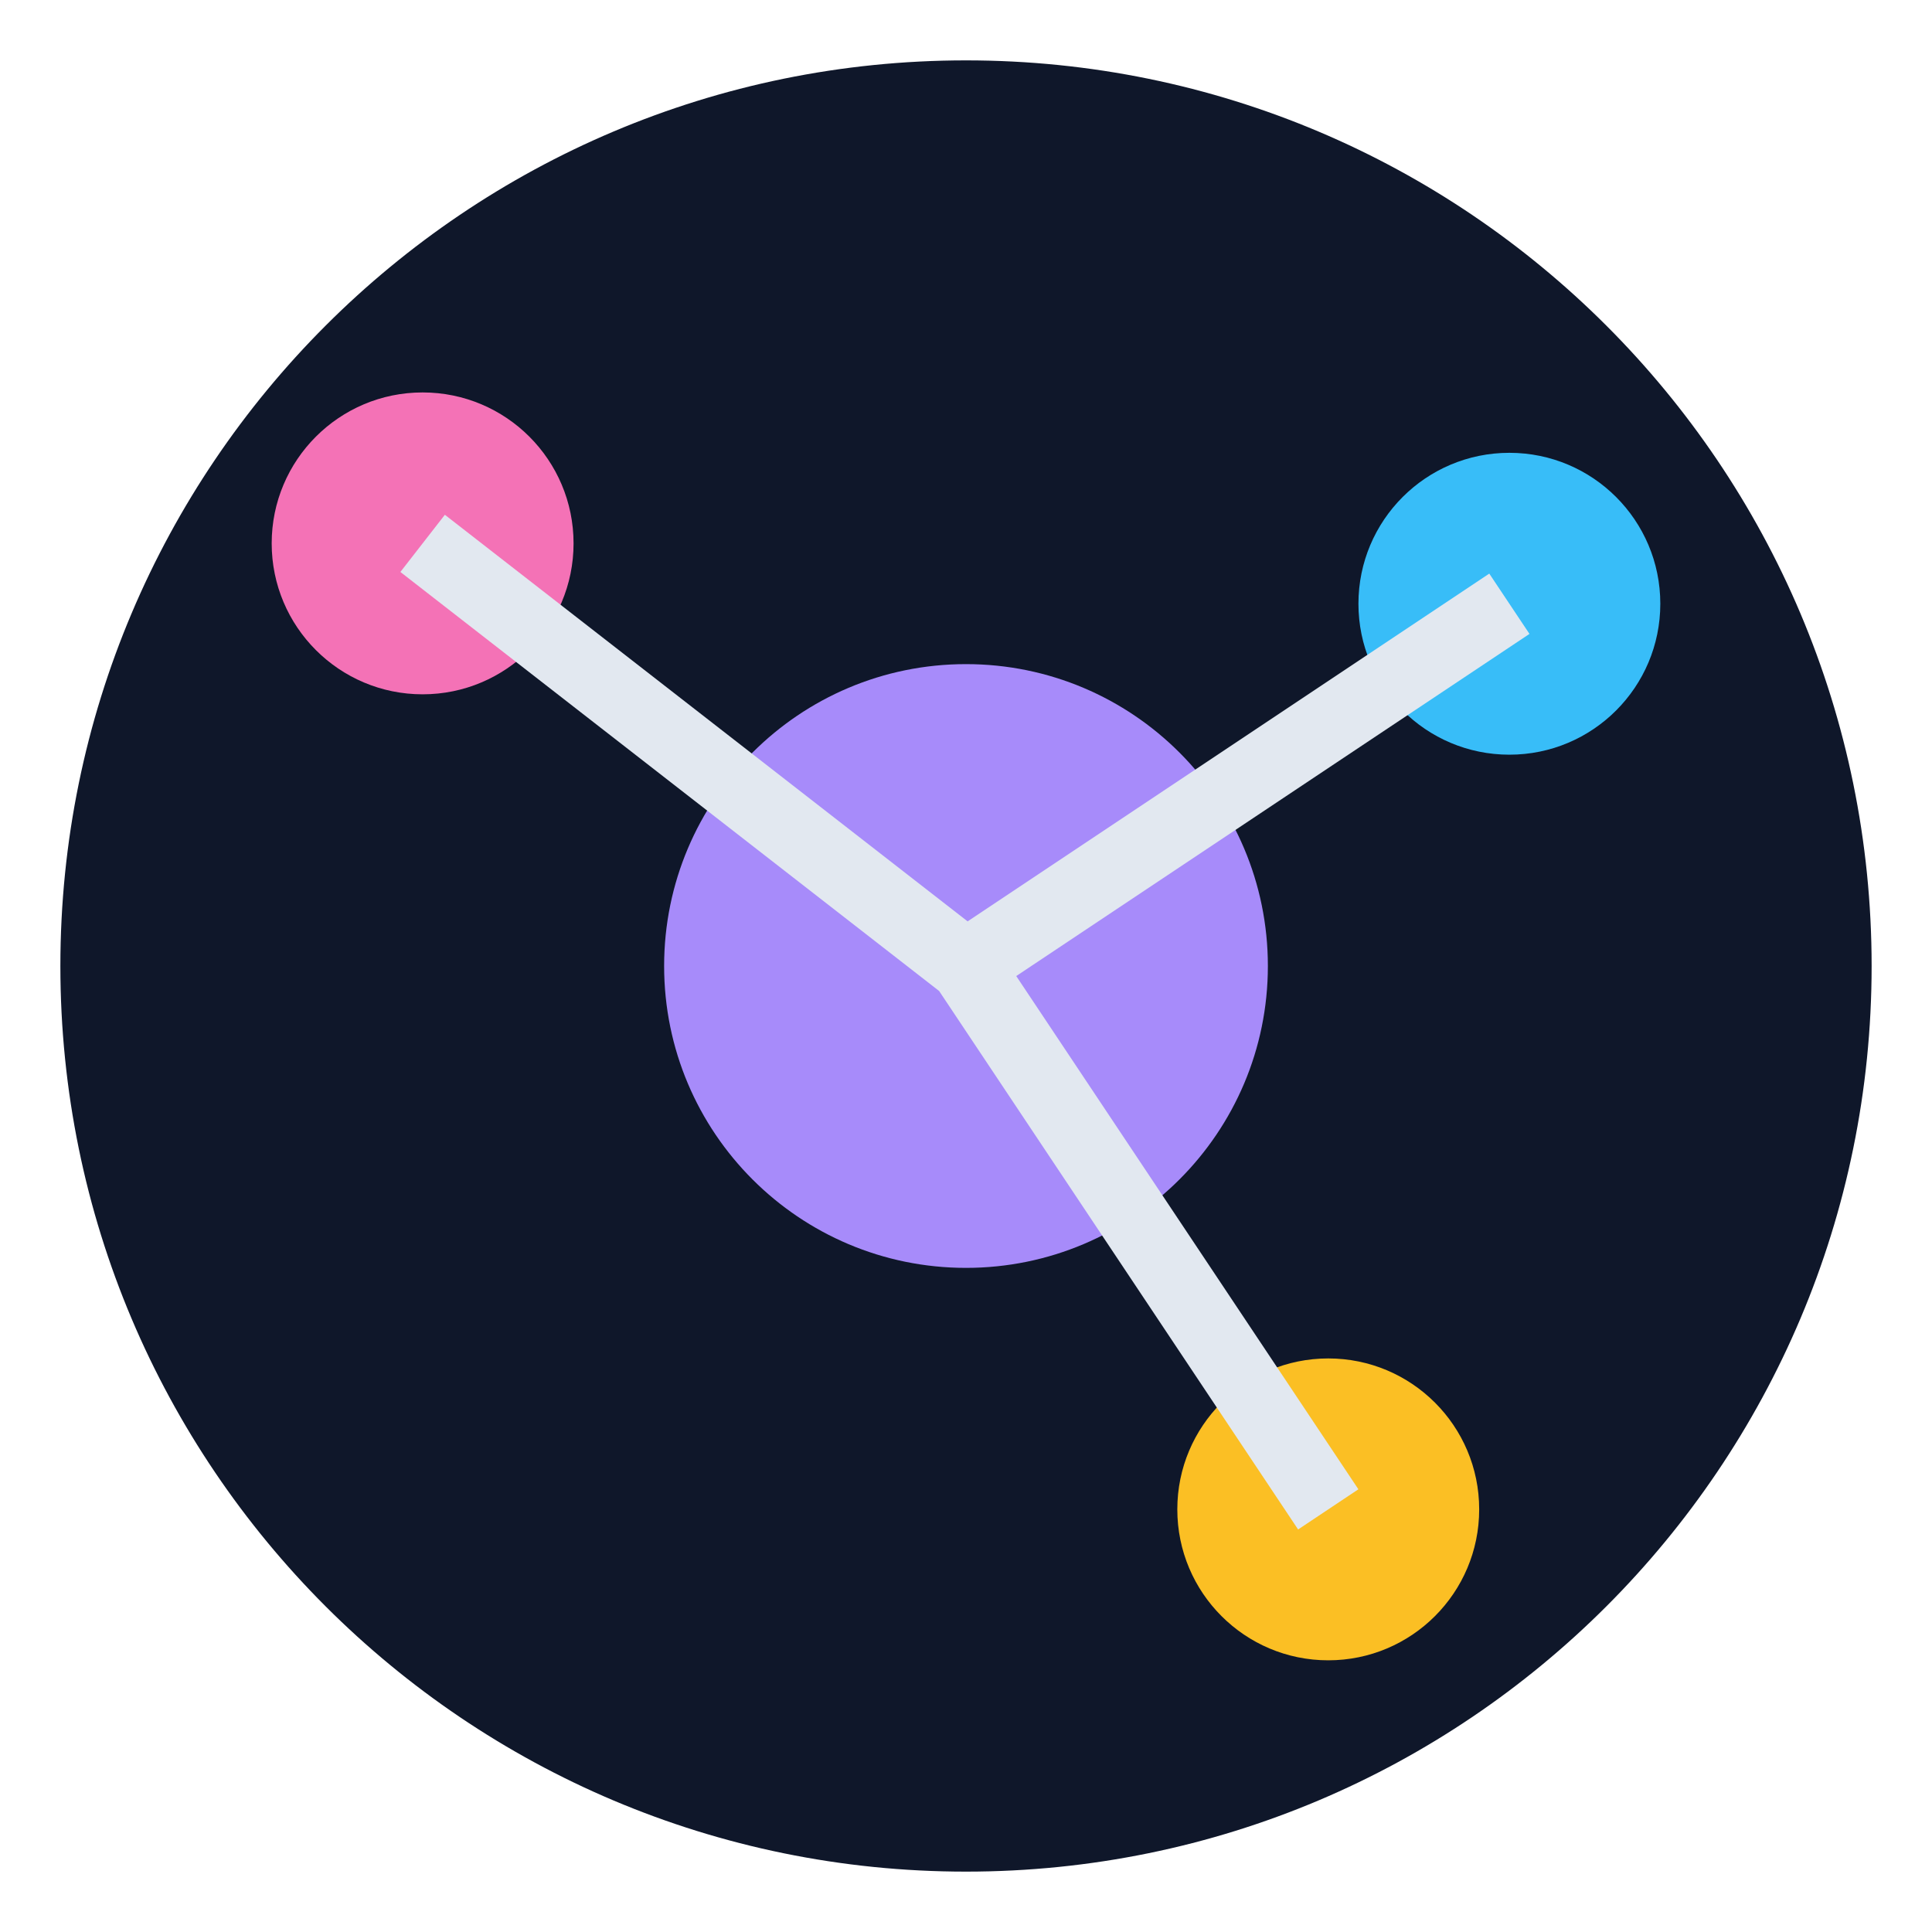
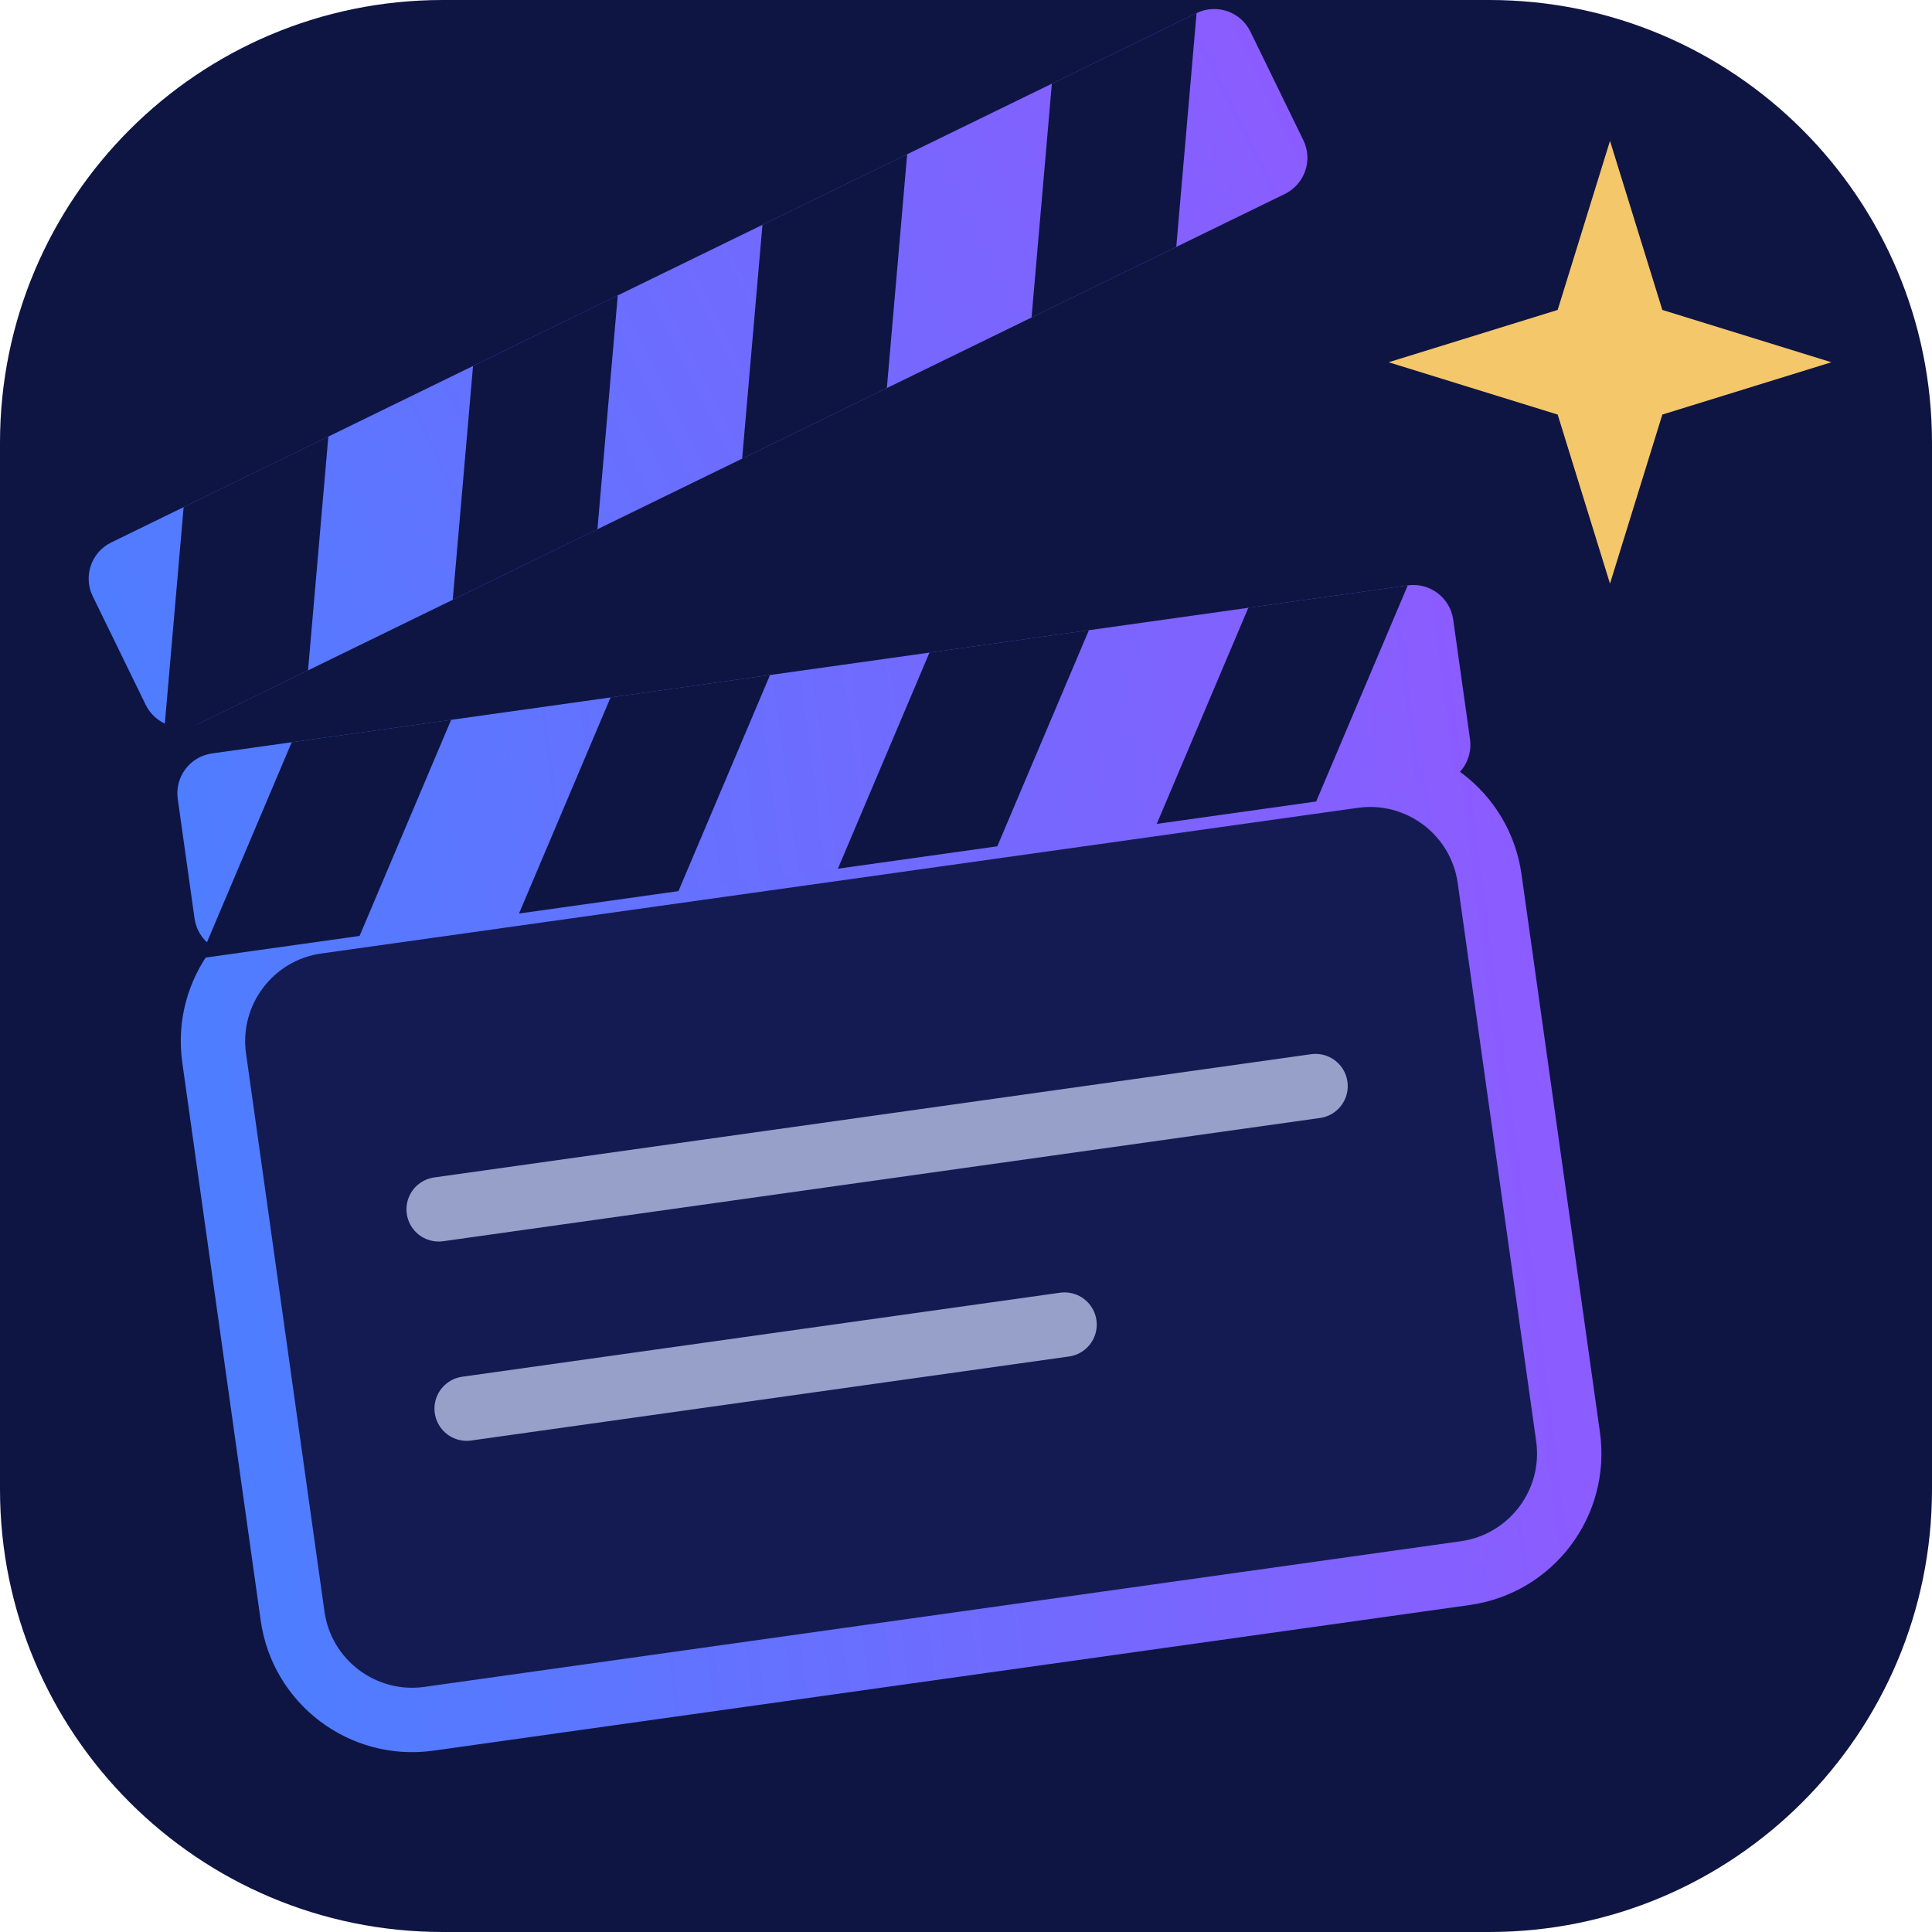
- <svg xmlns="http://www.w3.org/2000/svg" viewBox="0 0 32 32">
-   <circle cx="16" cy="16" r="15" fill="#0f172a" />
-   <circle cx="16" cy="16" r="5" fill="#a78bfa" />
-   <circle cx="7" cy="9" r="2.5" fill="#f472b6" />
-   <circle cx="25" cy="10" r="2.5" fill="#38bdf8" />
-   <circle cx="22" cy="25" r="2.5" fill="#fbbf24" />
-   <path d="M16 16 7 9M16 16l9-6M16 16l6 9" stroke="#e2e8f0" stroke-width="1.2" />
+ <svg xmlns="http://www.w3.org/2000/svg" viewBox="0 0 48 48">
+   <defs>
+     <linearGradient id="g" x1="0" y1="0" x2="1" y2="0">
+       <stop offset="0" stop-color="#4F7DFF" />
+       <stop offset="1" stop-color="#8B5CFF" />
+     </linearGradient>
+   </defs>
+   <rect width="48" height="48" rx="11" fill="#0E1543" />
+   <g transform="rotate(-8 22 30)">
+     <rect x="6" y="21" width="32" height="20" rx="3" fill="#141B52" stroke="url(#g)" stroke-width="1.6" />
+     <path d="M11 28.5h22M11 33.5h15" stroke="#C3CCF0" stroke-opacity=".75" stroke-width="1.6" stroke-linecap="round" />
+     <rect x="6" y="16.5" width="32" height="5" rx="1" fill="url(#g)" />
+     <path d="M9 16.5h4l-3 5H6zM17 16.5h4l-3 5h-4zM25 16.5h4l-3 5h-4zM33 16.5h4l-3 5h-4z" fill="#0E1543" />
+     <g transform="rotate(-18 6 16.5)">
+       <rect x="6" y="11" width="32" height="5" rx="1" fill="url(#g)" />
+       <path d="M9 11h4l-3 5H6zM17 11h4l-3 5h-4zM25 11h4l-3 5h-4zM33 11h4l-3 5h-4z" fill="#0E1543" />
+     </g>
+   </g>
+   <path d="M40 3.5l1.3 4.2 4.2 1.3-4.2 1.3-1.3 4.2-1.3-4.2-4.2-1.3 4.2-1.3z" fill="#F5C76B" />
</svg>
